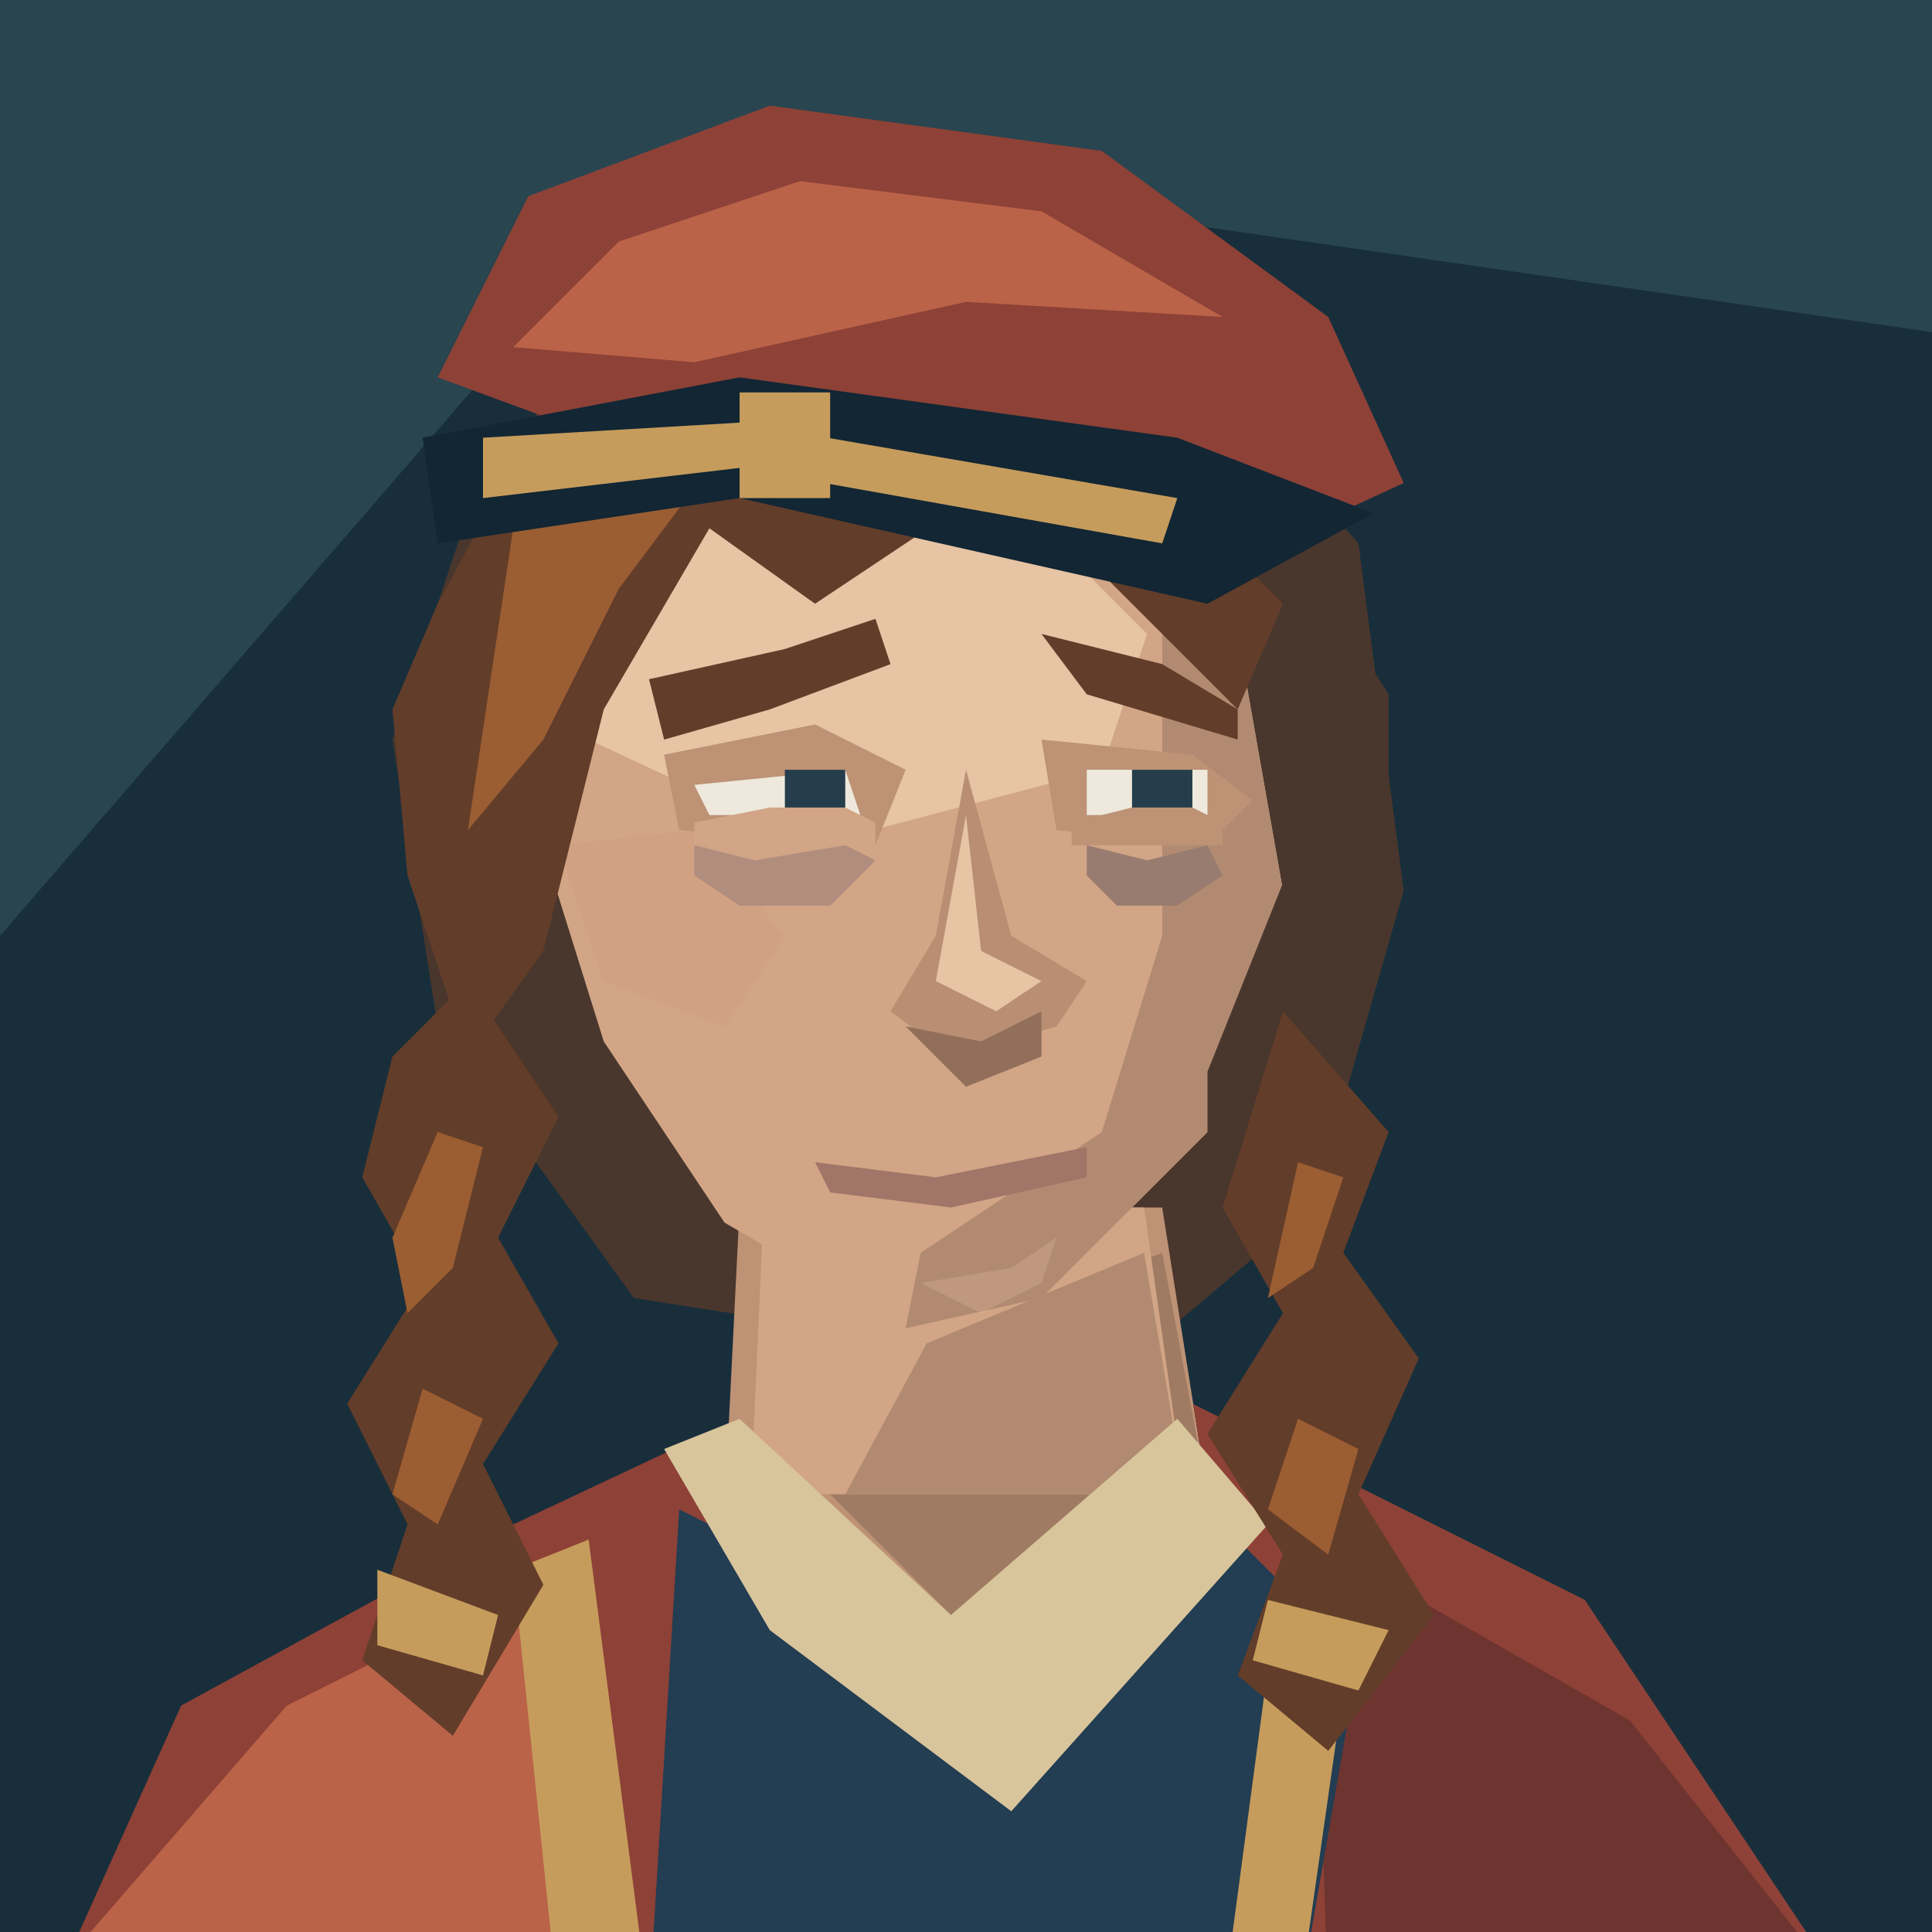
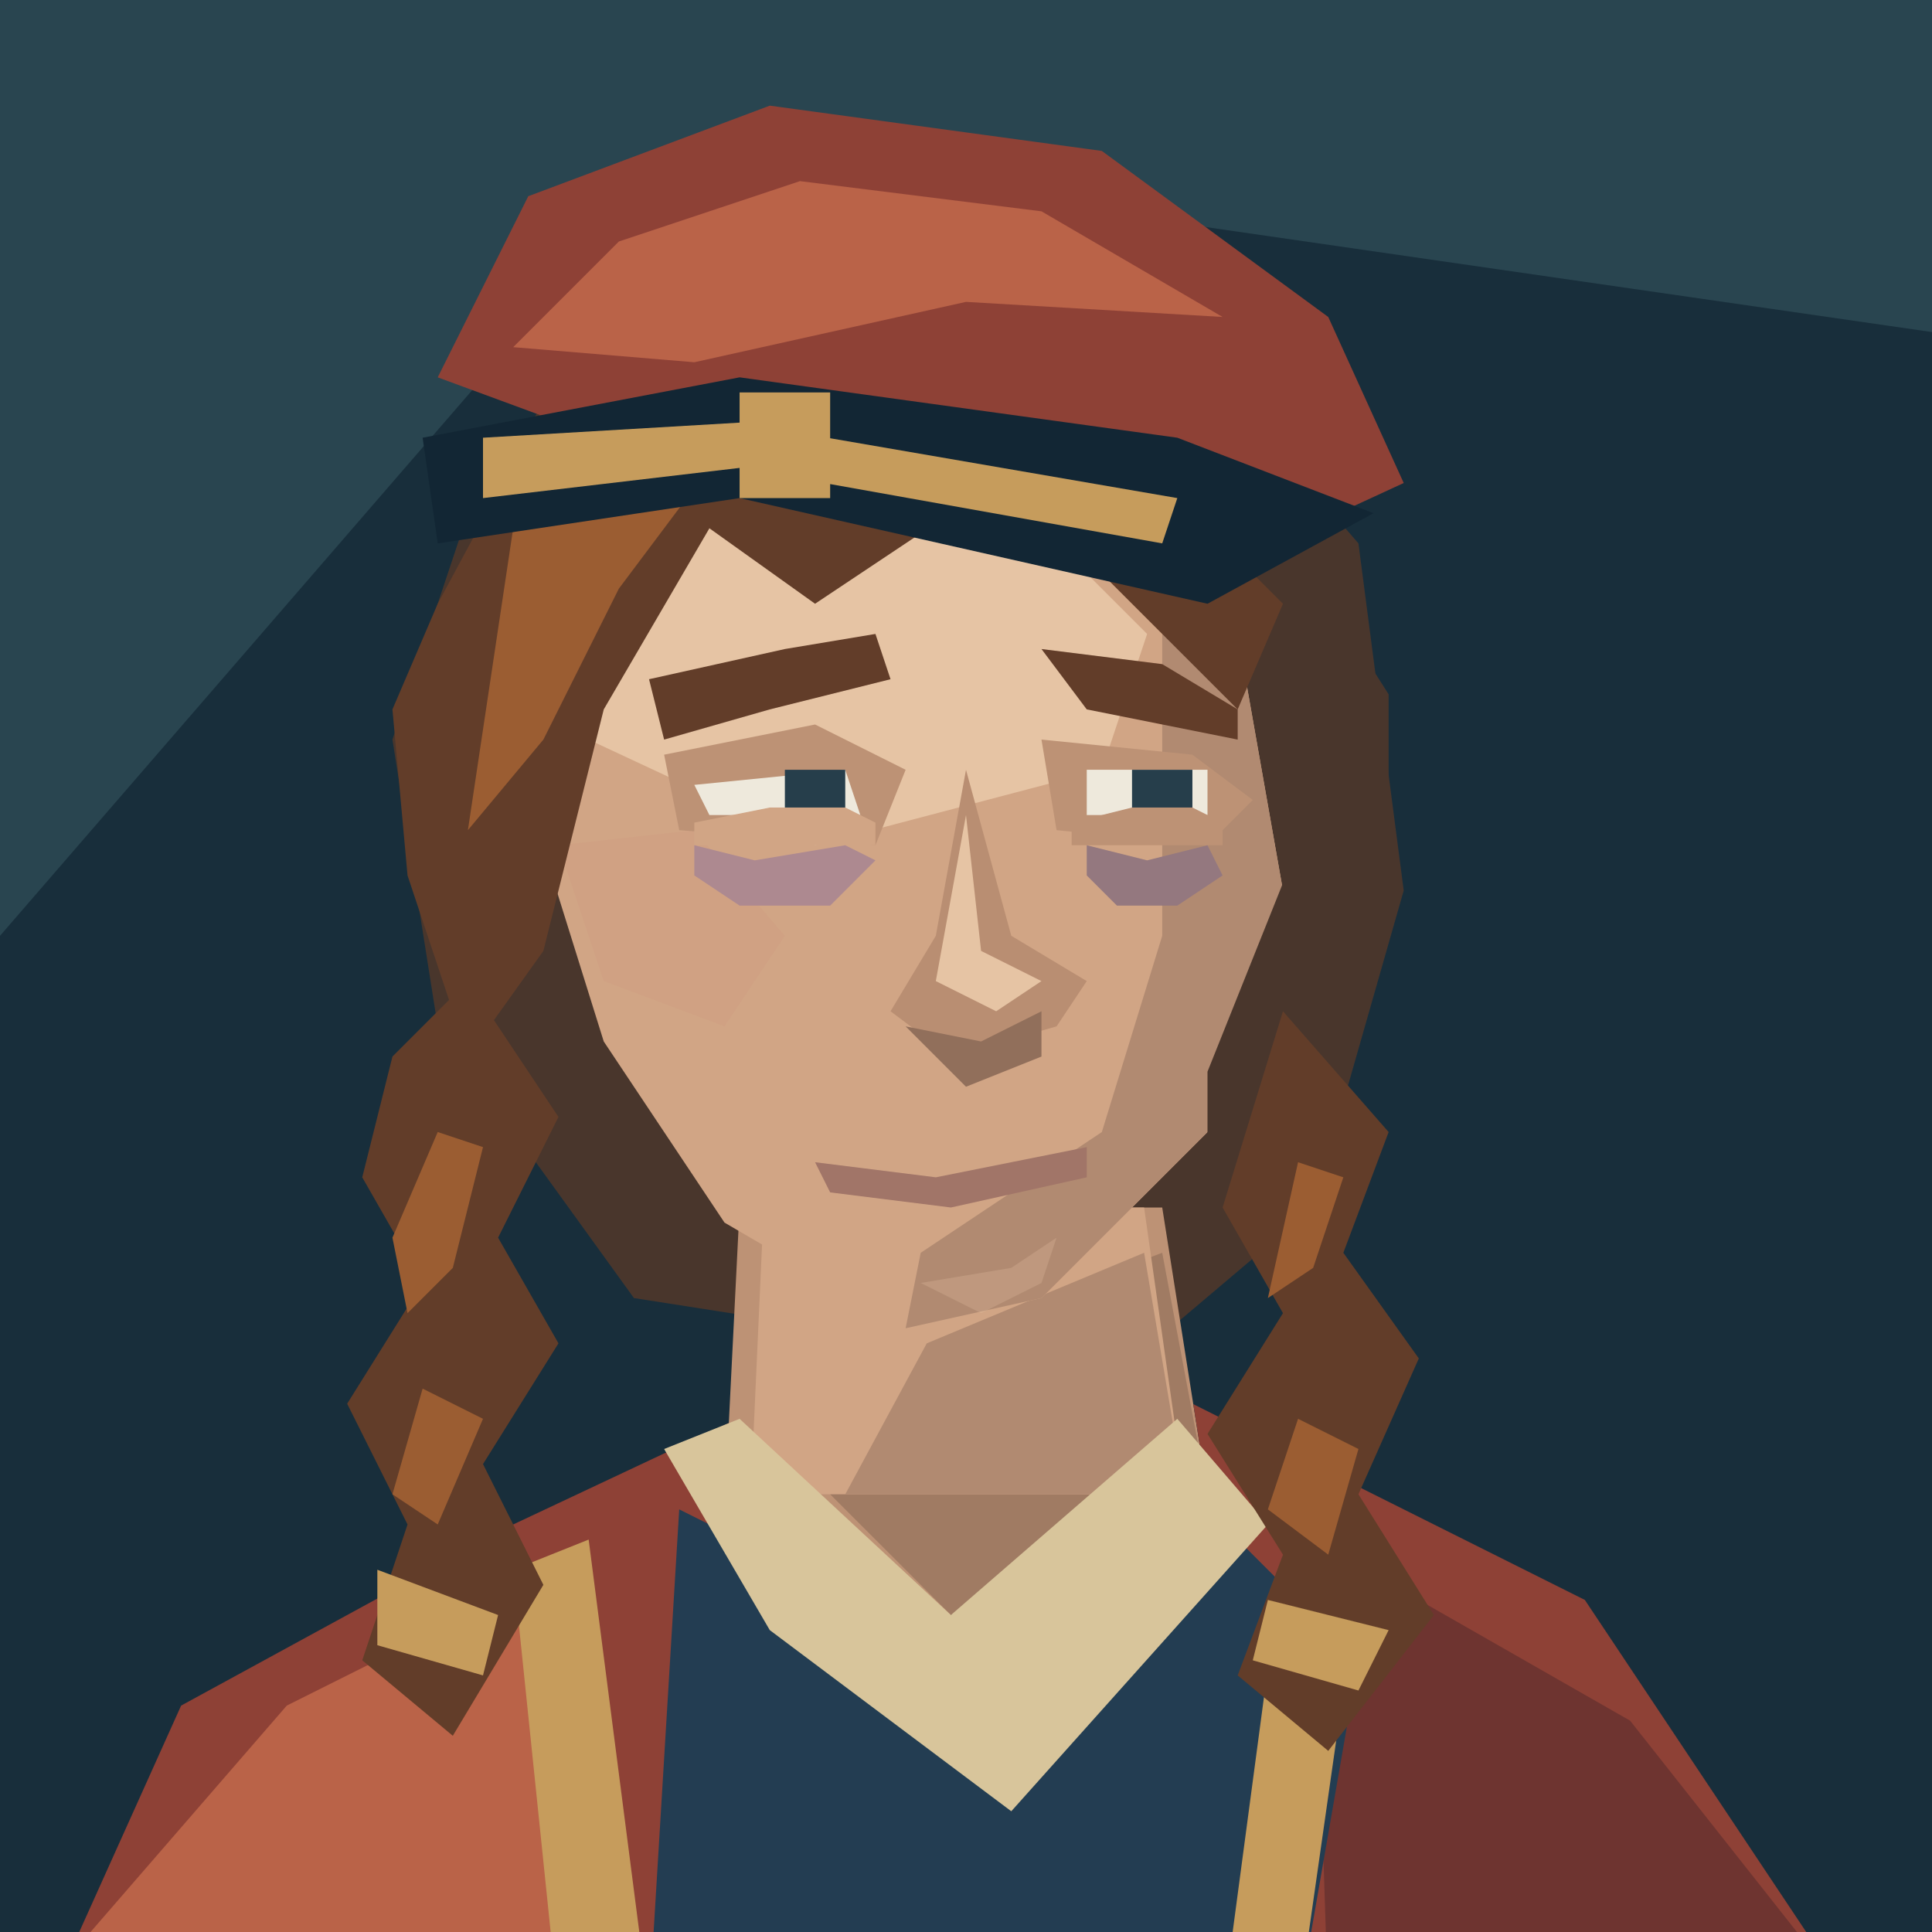
<svg xmlns="http://www.w3.org/2000/svg" width="128" height="128" viewBox="0 0 128 128">
  <path d="M0 0H128V128H0Z" fill="#182e3b" />
  <path d="M0 0H128V22L45 10L0 62Z" fill="#294550" />
  <path d="M31 34L40 21 58 15 77 21 90 36 93 59 87 80 74 91 42 86 29 68 26 49Z" fill="#49362c" />
  <g transform="translate(0 5)" data-part="neck">
    <path d="M49 75L48 95 64 106 80 94 77 75Z" fill="#bd9275" />
    <path d="M61 84L77 78 80 94 65 104 55 94Z" fill="#a07b63" />
  </g>
  <g data-part="neck-root">
    <polygon points="50.60,80 49.74,99 78.50,99 78.50,99 75.80,80" fill="#d1a585" />
    <polygon points="61.40,89 75.80,83 78.50,99 78.50,99 56.00,99 56.00,99" fill="#b18a71" />
  </g>
  <g transform="translate(0 5)" data-part="clothing">
    <defs>
      <clipPath id="shoulder-neckline" clipPathUnits="userSpaceOnUse">
        <path d="M0 0H128V160H0Z M49 75L48 95 64 106 80 94 77 75Z" clip-rule="evenodd" />
      </clipPath>
    </defs>
    <g clip-path="url(#shoulder-neckline)">
      <path d="M3 128L12 108 34 96 51 88H79L105 101 123 128Z" fill="#8e4136" />
      <path d="M6 123L19 108 37 99 43 128Z" fill="#ba6348" />
      <path d="M87 97L108 109 123 128H88Z" fill="#6e3430" />
    </g>
    <path d="M45 95L61 103 79 94 90 105 86 128H43Z" fill="#233d52" />
    <path d="M44 91L49 89 63 102 78 89 84 96 67 115 51 103Z" fill="#d8c59b" />
    <path d="M34 99L39 97 43 128H37Z M85 98L90 100 86 128H81Z" fill="#c69c5c" />
  </g>
  <path d="M40 33L54 26 71 30 82 42 85 59 80 75 69 86 60 88 48 81 40 69 35 53 35 44Z" fill="#d1a585" />
  <path d="M41 35L54 30 67 33 76 42 73 51 54 56 39 49 37 43Z" fill="#e6c4a4" />
  <path d="M77 35L82 42 85 59 80 75 69 86 60 88 61 83 73 75 77 62Z" fill="#b18a71" />
  <path d="M37 56L46 55 52 62 48 68 40 65Z" fill="#d0a183" />
  <path d="M44 50L54 48 60 51 58 56 45 55Z M69 49L79 50 83 53 80 56 70 55Z" fill="#bd9275" />
-   <path d="M43 45L52 43 58 41 59 44 51 47 44 49Z M69 42L77 44 82 47 82 49 72 46Z" fill="#623d29" />
+   <path d="M43 45L52 43 58 42 59 45 51 47 44 49Z M69 43L77 44 82 47 82 49 72 47Z" fill="#623d29" />
  <path d="M46 52L56 51 57 54H47Z M72 51H80V54H72Z" fill="#eee9dc" />
  <path d="M52 51H56V55H52Z M75 51H79V55H75Z" fill="#263e4b" />
  <g data-part="raised-lower-eyelids">
    <path d="M46 54.5L51 53.5 56 53.5 58 54.5 58 56H46Z" fill="#d1a585" />
    <path d="M71 54.5L75 53.5 79 53.5 81 54.5 81 56H71Z" fill="#bd9275" />
  </g>
  <g data-part="under-eye-fatigue">
-     <path d="M46 56L50 57 56 56 58 57 55 60 49 60 46 58Z" fill="#b18d7e" />
-     <path d="M72 56L76 57 80 56 81 58 78 60 74 60 72 58Z" fill="#997c70" />
+     <path d="M46 56L50 57 56 56 58 57 55 60 49 60 46 58Z" fill="#ad8990" />
+     <path d="M72 56L76 57 80 56 81 58 78 60 74 60 72 58Z" fill="#94787f" />
  </g>
  <path d="M64 51L62 62 59 67 63 70 70 68 72 65 67 62Z" fill="#b98e72" />
  <path d="M64 54L65 63 69 65 66 67 62 65Z" fill="#e6c4a4" />
  <path d="M60 68L65 69 69 67 69 70 64 72Z" fill="#916f5b" />
  <path d="M54 77L62 78 72 76 72 78 63 80 55 79Z" fill="#a17568" />
  <path d="M61 85L67 84 70 82 69 85 65 87Z" fill="#e6c4a4" data-part="chin-highlight" opacity=".25" />
  <path d="M29 40L36 27 47 22 60 23 74 29 85 40 82 47 72 37 63 34 54 40 47 35 40 47 36 63 31 70 27 58 26 47Z" fill="#623d29" />
  <path d="M34 35L41 28 48 26 57 27 47 31 41 39 36 49 31 55Z" fill="#9b5d32" />
  <path d="M85 35L92 46 92 62 85 78 80 82 80 71 86 56Z" fill="#49362c" />
  <path d="M31 65L37 74 33 82 37 89 32 97 36 105 30 115 24 110 27 101 23 93 28 85 24 78 26 70Z M85 67L92 75 89 83 94 90 90 99 95 107 88 116 82 111 85 103 80 95 85 87 81 80Z" fill="#623d29" />
  <path d="M29 75L32 76 30 84 27 87 26 82Z M28 92L32 94 29 101 26 99Z M86 77L89 78 87 84 84 86Z M86 94L90 96 88 103 84 100Z" fill="#9b5d32" />
  <path d="M25 104L33 107 32 111 25 109Z M84 106L92 108 90 112 83 110Z" fill="#c69c5c" />
  <path d="M29 25L35 13 51 7 73 10 88 21 93 32 80 38 48 32Z" fill="#8e4136" />
  <path d="M34 23L41 16 53 12 69 14 81 21 64 20 46 24Z" fill="#ba6348" />
  <path d="M28 29L49 25 78 29 91 34 80 40 49 33 29 36Z" fill="#122634" />
  <path d="M32 29L49 28 78 33 77 36 49 31 32 33Z M49 26H55V33H49Z" fill="#c69c5c" />
</svg>
